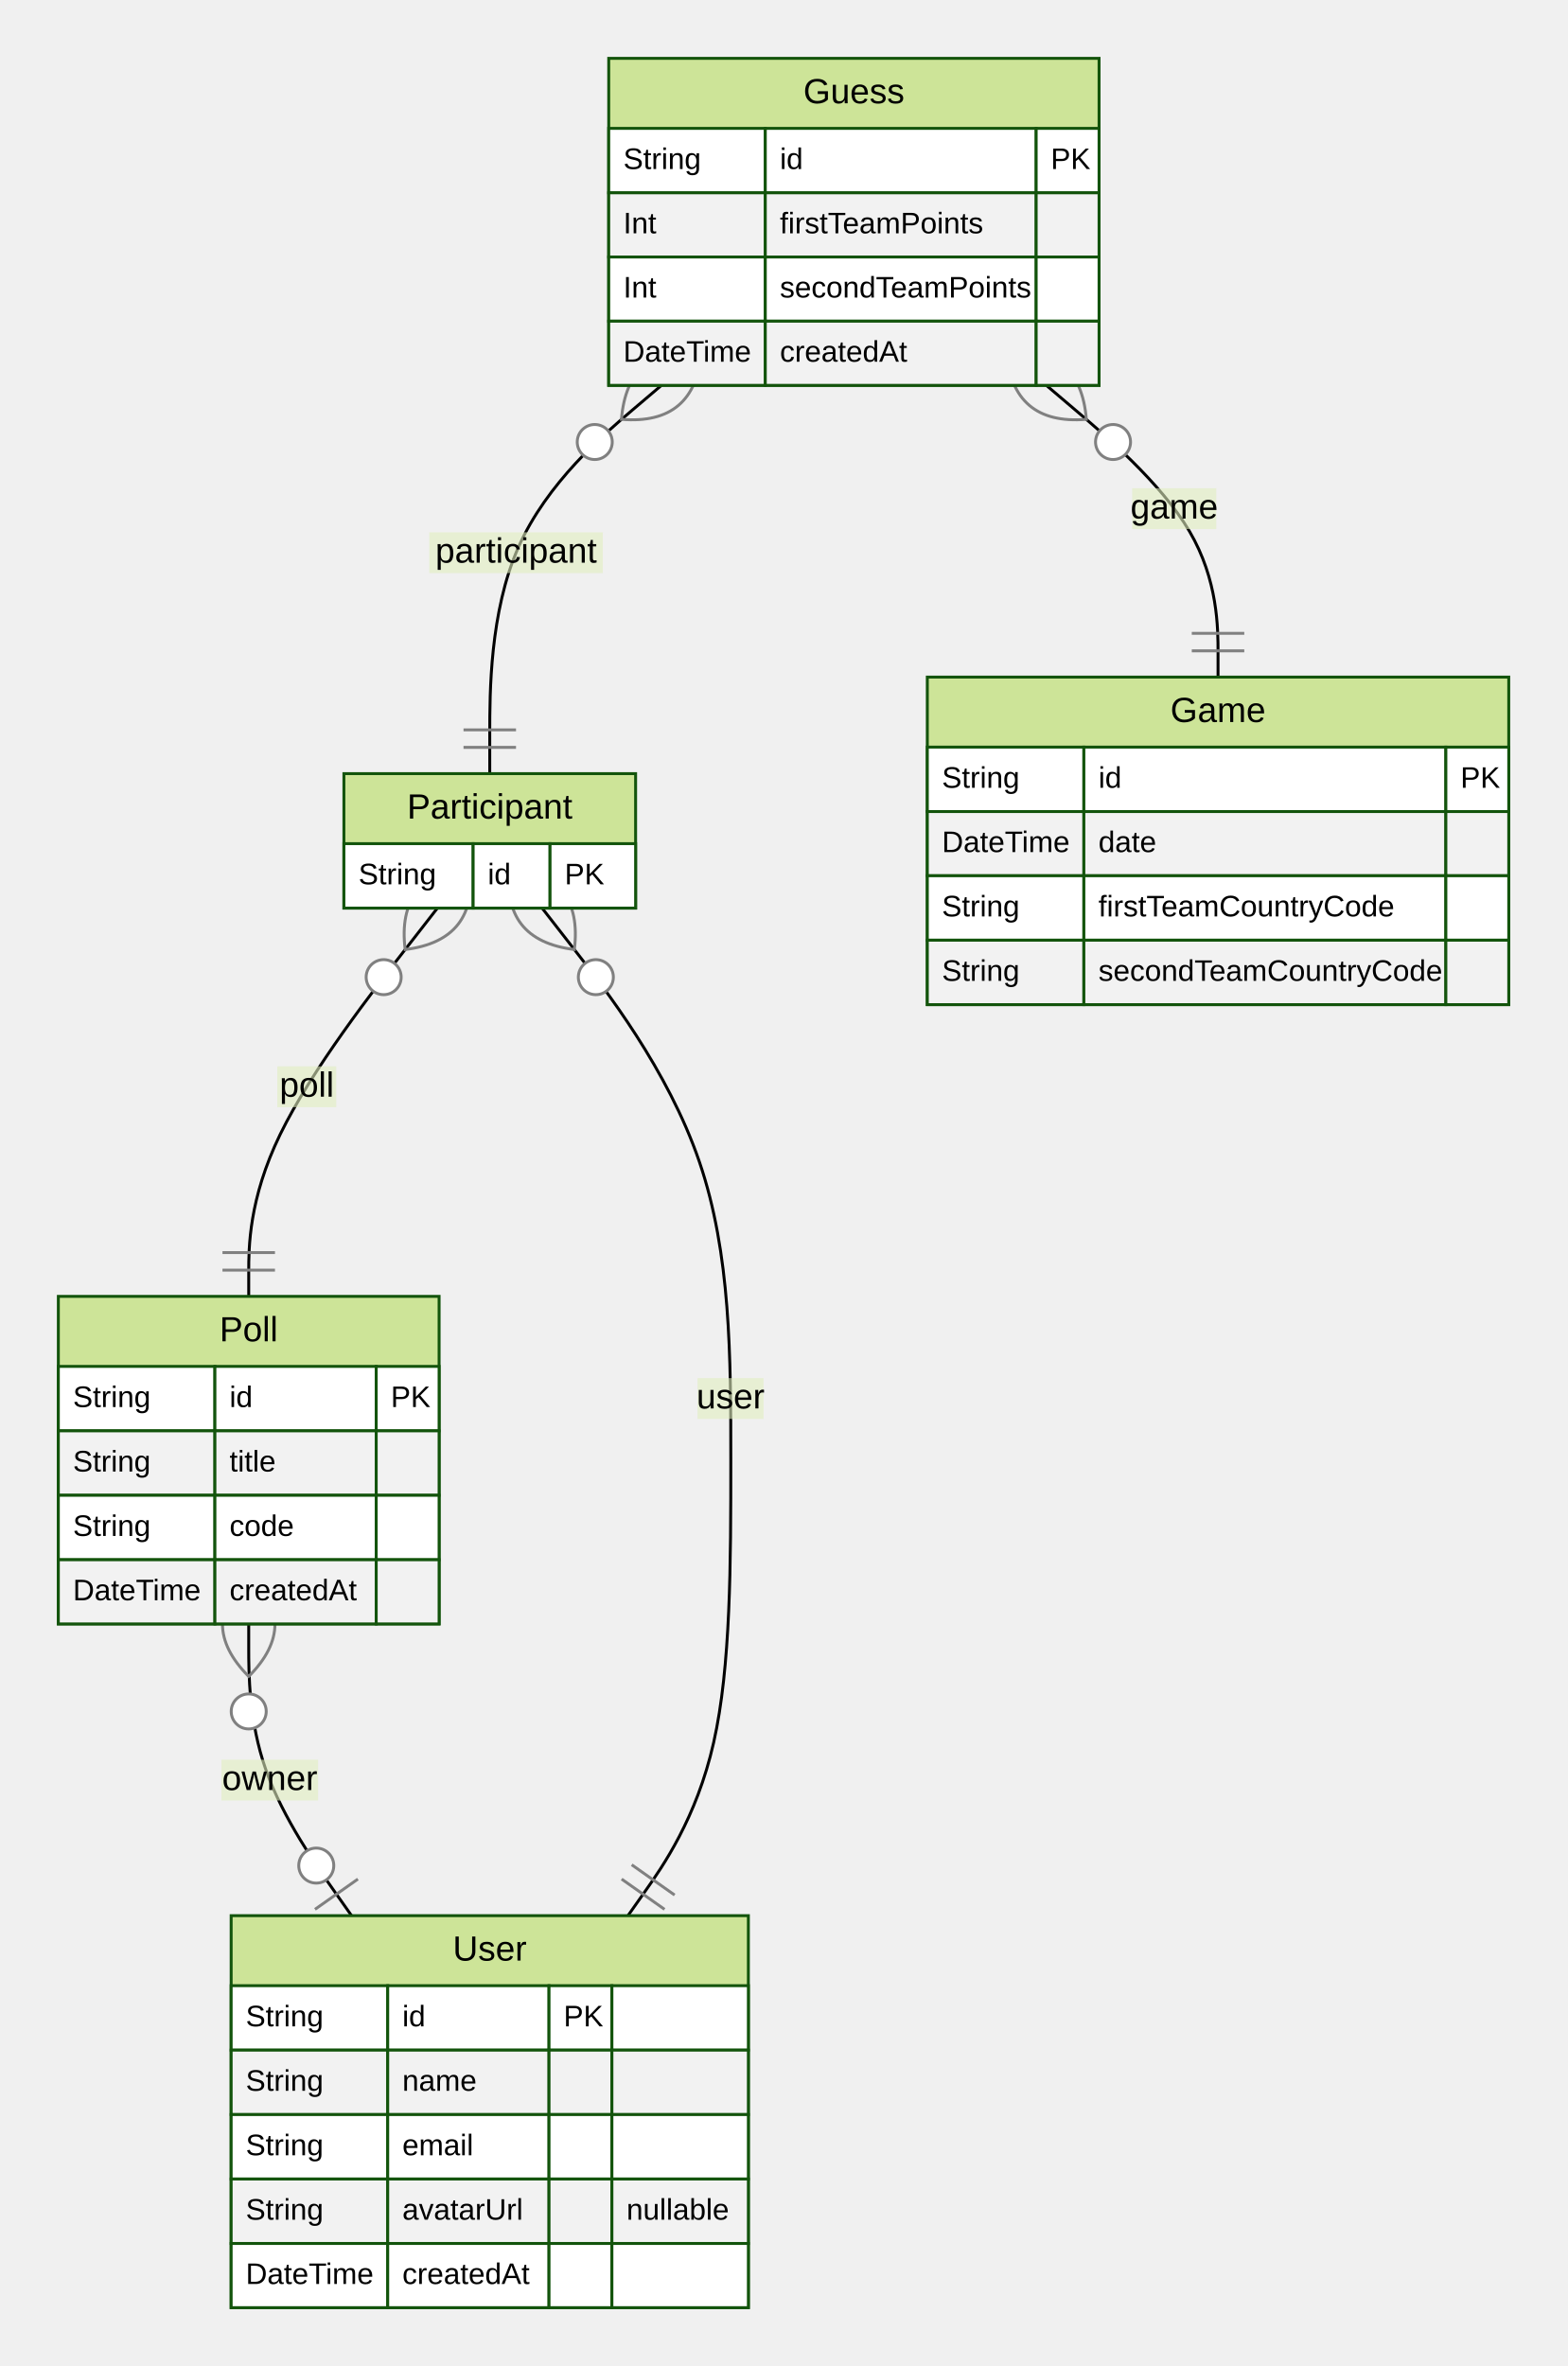
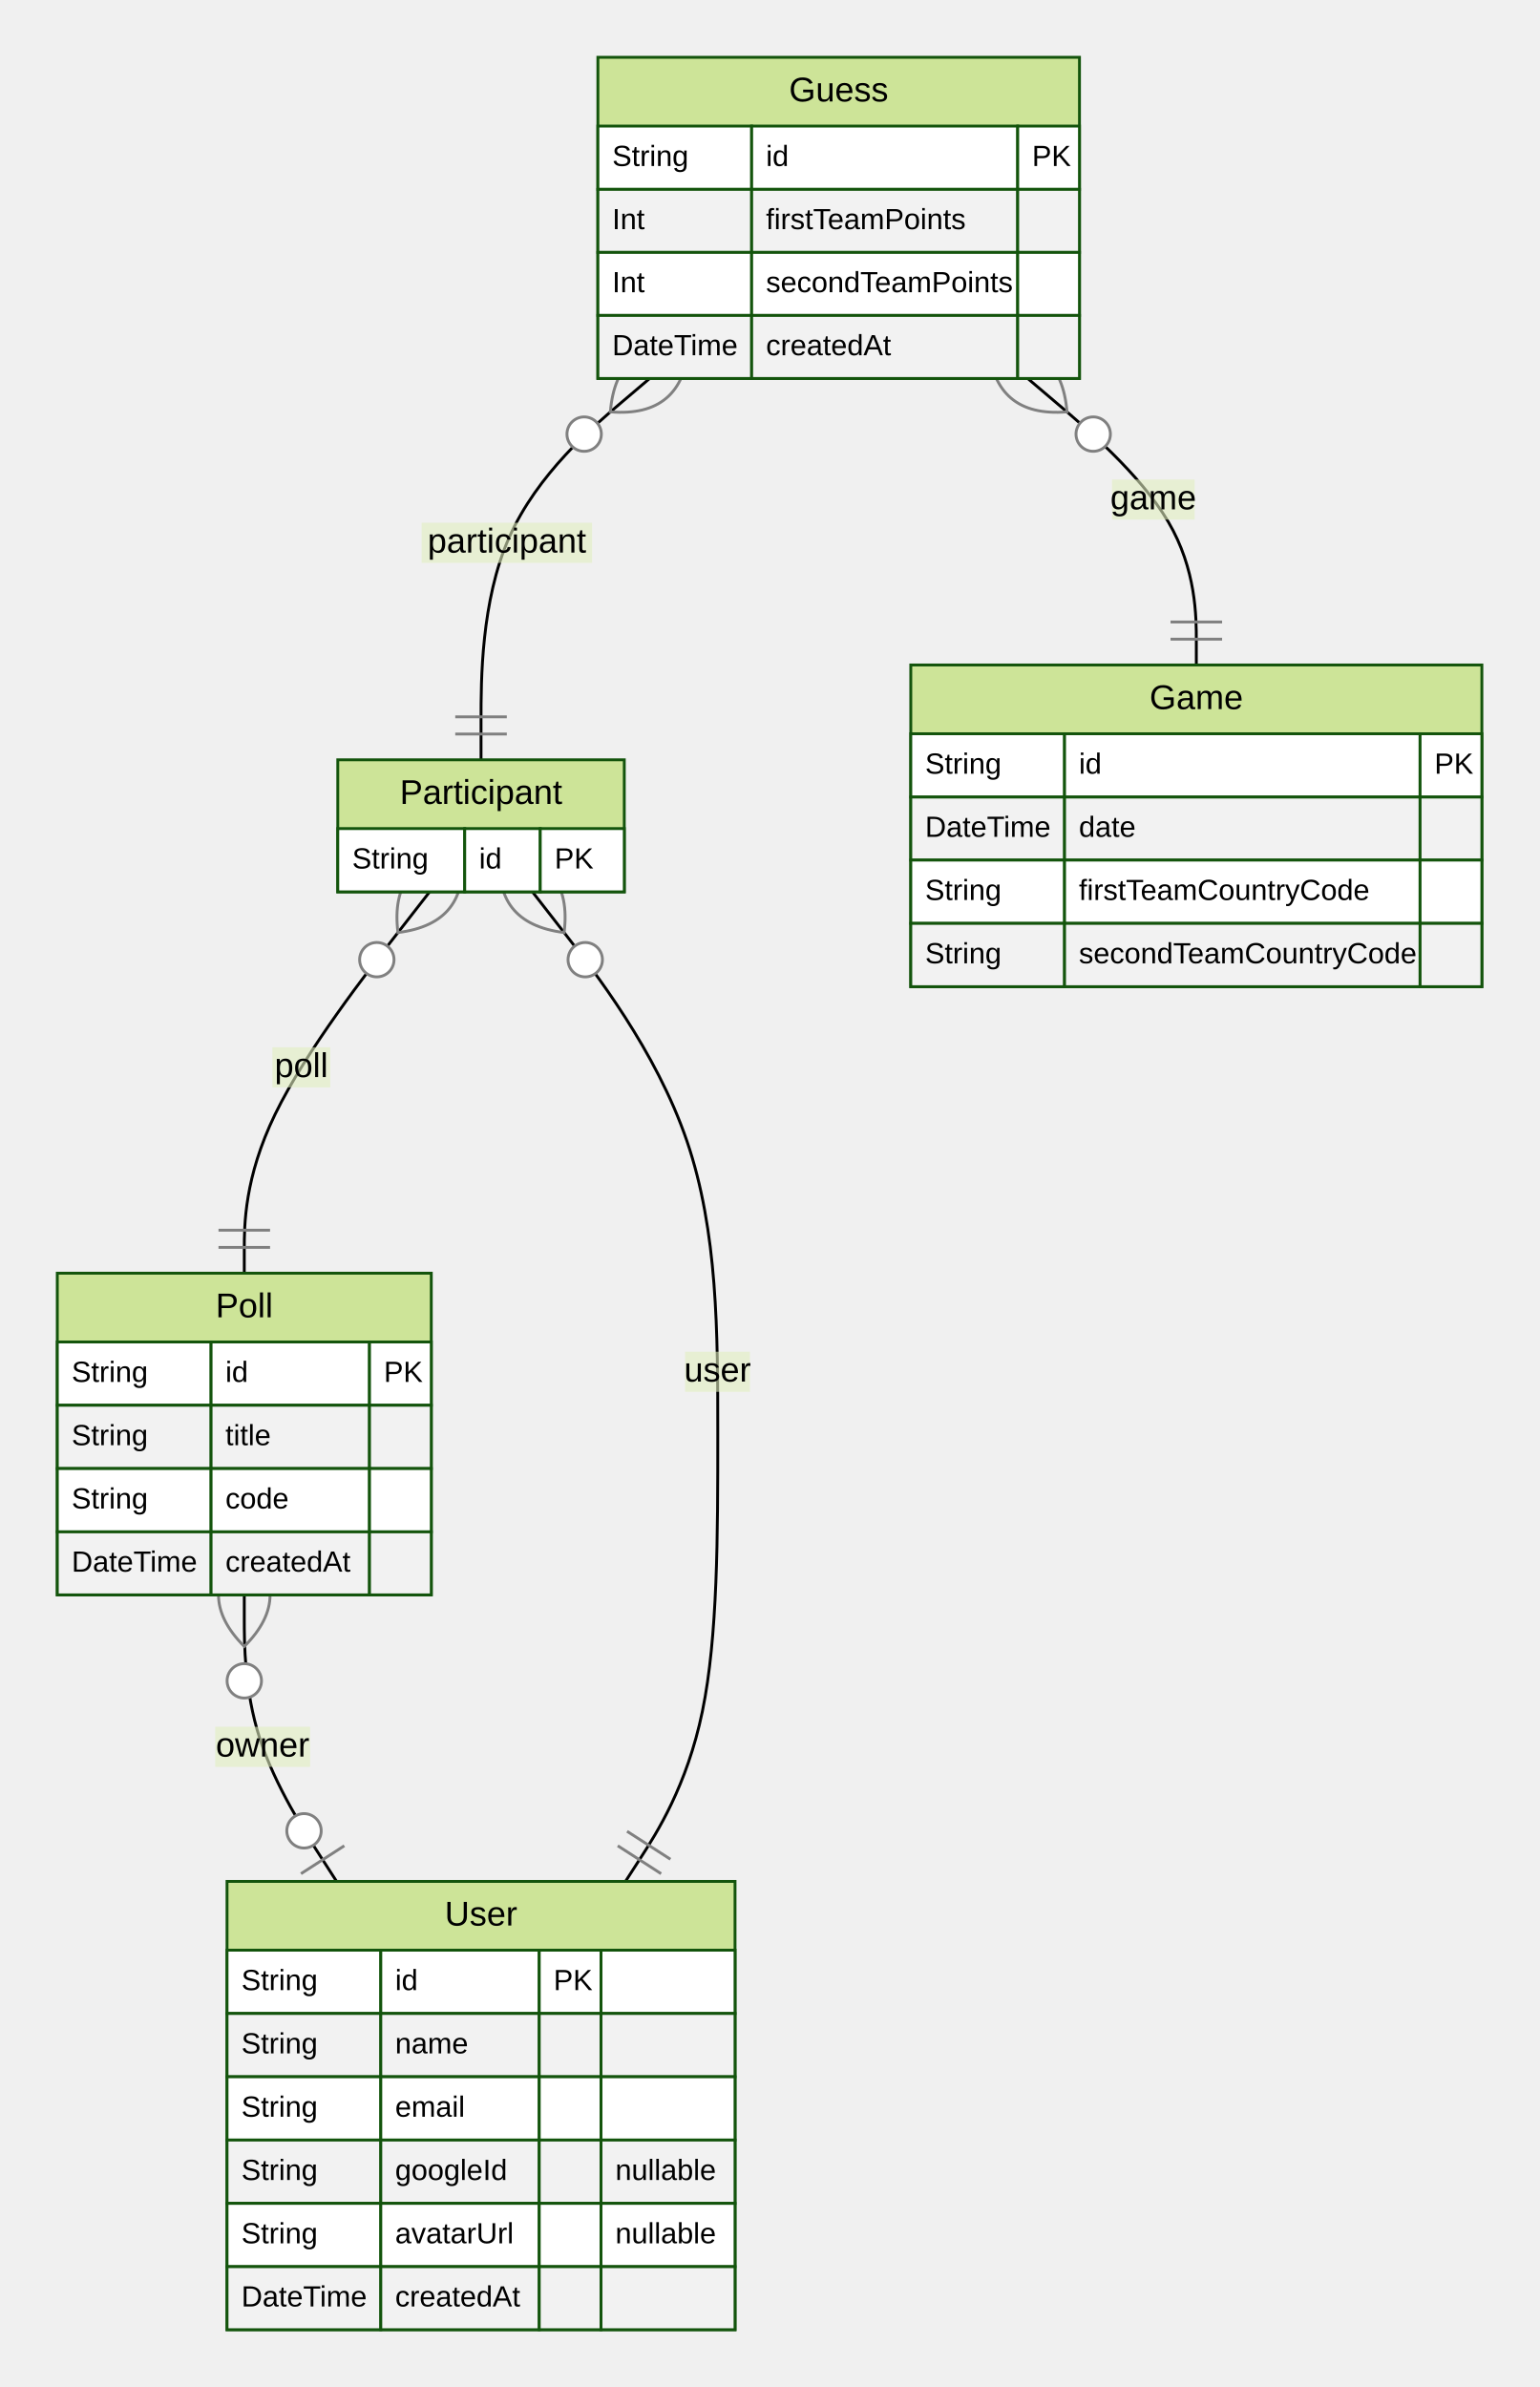
- <svg xmlns="http://www.w3.org/2000/svg" aria-labelledby="chart-title-mermaid-0 chart-desc-mermaid-0" role="img" viewBox="0 0 537.227 811.01" style="max-width: 537.227px; background-color: white;" width="100%" id="mermaid-0">
+ <svg xmlns="http://www.w3.org/2000/svg" aria-labelledby="chart-title-mermaid-0 chart-desc-mermaid-0" role="img" viewBox="0 0 537.227 833.102" style="max-width: 537.227px; background-color: white;" width="100%" id="mermaid-0">
  <style>#mermaid-0 {font-family:"trebuchet ms",verdana,arial,sans-serif;font-size:16px;fill:#000000;}#mermaid-0 .error-icon{fill:#552222;}#mermaid-0 .error-text{fill:#552222;stroke:#552222;}#mermaid-0 .edge-thickness-normal{stroke-width:2px;}#mermaid-0 .edge-thickness-thick{stroke-width:3.5px;}#mermaid-0 .edge-pattern-solid{stroke-dasharray:0;}#mermaid-0 .edge-pattern-dashed{stroke-dasharray:3;}#mermaid-0 .edge-pattern-dotted{stroke-dasharray:2;}#mermaid-0 .marker{fill:#000000;stroke:#000000;}#mermaid-0 .marker.cross{stroke:#000000;}#mermaid-0 svg{font-family:"trebuchet ms",verdana,arial,sans-serif;font-size:16px;}#mermaid-0 .entityBox{fill:#cde498;stroke:#13540c;}#mermaid-0 .attributeBoxOdd{fill:#ffffff;stroke:#13540c;}#mermaid-0 .attributeBoxEven{fill:#f2f2f2;stroke:#13540c;}#mermaid-0 .relationshipLabelBox{fill:hsl(78.158, 58.462%, 84.51%);opacity:0.7;background-color:hsl(78.158, 58.462%, 84.51%);}#mermaid-0 .relationshipLabelBox rect{opacity:0.5;}#mermaid-0 .relationshipLine{stroke:#000000;}#mermaid-0 :root{--mermaid-font-family:"trebuchet ms",verdana,arial,sans-serif;}</style>
  <g />
  <defs>
    <marker orient="auto" markerHeight="18" markerWidth="18" refY="9" refX="0" id="ONLY_ONE_START">
      <path d="M9,0 L9,18 M15,0 L15,18" fill="none" stroke="gray" />
    </marker>
  </defs>
  <defs>
    <marker orient="auto" markerHeight="18" markerWidth="18" refY="9" refX="18" id="ONLY_ONE_END">
      <path d="M3,0 L3,18 M9,0 L9,18" fill="none" stroke="gray" />
    </marker>
  </defs>
  <defs>
    <marker orient="auto" markerHeight="18" markerWidth="30" refY="9" refX="0" id="ZERO_OR_ONE_START">
      <circle r="6" cy="9" cx="21" fill="white" stroke="gray" />
      <path d="M9,0 L9,18" fill="none" stroke="gray" />
    </marker>
  </defs>
  <defs>
    <marker orient="auto" markerHeight="18" markerWidth="30" refY="9" refX="30" id="ZERO_OR_ONE_END">
      <circle r="6" cy="9" cx="9" fill="white" stroke="gray" />
      <path d="M21,0 L21,18" fill="none" stroke="gray" />
    </marker>
  </defs>
  <defs>
    <marker orient="auto" markerHeight="36" markerWidth="45" refY="18" refX="18" id="ONE_OR_MORE_START">
      <path d="M0,18 Q 18,0 36,18 Q 18,36 0,18 M42,9 L42,27" fill="none" stroke="gray" />
    </marker>
  </defs>
  <defs>
    <marker orient="auto" markerHeight="36" markerWidth="45" refY="18" refX="27" id="ONE_OR_MORE_END">
      <path d="M3,9 L3,27 M9,18 Q27,0 45,18 Q27,36 9,18" fill="none" stroke="gray" />
    </marker>
  </defs>
  <defs>
    <marker orient="auto" markerHeight="36" markerWidth="57" refY="18" refX="18" id="ZERO_OR_MORE_START">
      <circle r="6" cy="18" cx="48" fill="white" stroke="gray" />
      <path d="M0,18 Q18,0 36,18 Q18,36 0,18" fill="none" stroke="gray" />
    </marker>
  </defs>
  <defs>
    <marker orient="auto" markerHeight="36" markerWidth="57" refY="18" refX="39" id="ZERO_OR_MORE_END">
      <circle r="6" cy="18" cx="9" fill="white" stroke="gray" />
      <path d="M21,18 Q39,0 57,18 Q39,36 21,18" fill="none" stroke="gray" />
    </marker>
  </defs>
-   <path marker-start="url(#ZERO_OR_MORE_START)" marker-end="url(#ZERO_OR_ONE_END)" fill="none" stroke="gray" d="M85.266,556.643L85.266,564.976C85.266,573.309,85.266,589.976,91.142,606.643C97.018,623.309,108.771,639.976,114.647,648.309L120.523,656.643" class="er relationshipLine" />
-   <path marker-start="url(#ZERO_OR_MORE_START)" marker-end="url(#ONLY_ONE_END)" fill="none" stroke="gray" d="M185.841,311.275L196.622,325.124C207.404,338.973,228.968,366.67,239.749,398.208C250.531,429.746,250.531,465.126,250.531,500.505C250.531,535.884,250.531,571.263,244.655,597.286C238.779,623.309,227.026,639.976,221.15,648.309L215.273,656.643" class="er relationshipLine" />
+   <path marker-start="url(#ZERO_OR_MORE_START)" marker-end="url(#ZERO_OR_ONE_END)" fill="none" stroke="gray" d="M85.266,556.643L85.266,564.976C85.266,573.309,85.266,589.976,90.636,606.643C96.006,623.309,106.746,639.976,112.116,648.309L117.486,656.643" class="er relationshipLine" />
+   <path marker-start="url(#ZERO_OR_MORE_START)" marker-end="url(#ONLY_ONE_END)" fill="none" stroke="gray" d="M185.841,311.275L196.622,325.124C207.404,338.973,228.968,366.67,239.749,398.208C250.531,429.746,250.531,465.126,250.531,500.505C250.531,535.884,250.531,571.263,245.161,597.286C239.791,623.309,229.051,639.976,223.681,648.309L218.311,656.643" class="er relationshipLine" />
  <path marker-start="url(#ZERO_OR_MORE_START)" marker-end="url(#ONLY_ONE_END)" fill="none" stroke="gray" d="M149.956,311.275L139.174,325.124C128.393,338.973,106.829,366.67,96.047,388.852C85.266,411.034,85.266,427.701,85.266,436.034L85.266,444.367" class="er relationshipLine" />
  <path marker-start="url(#ZERO_OR_MORE_START)" marker-end="url(#ONLY_ONE_END)" fill="none" stroke="gray" d="M358.705,132.092L368.515,140.425C378.324,148.758,397.943,165.425,407.753,182.092C417.562,198.758,417.562,215.425,417.562,223.758L417.562,232.092" class="er relationshipLine" />
  <path marker-start="url(#ZERO_OR_MORE_START)" marker-end="url(#ONLY_ONE_END)" fill="none" stroke="gray" d="M226.756,132.092L216.946,140.425C207.137,148.758,187.518,165.425,177.708,187.607C167.898,209.789,167.898,237.486,167.898,251.335L167.898,265.184" class="er relationshipLine" />
  <g transform="translate(20,444.3672 )" id="Poll">
    <rect height="112.275" width="130.531" y="0" x="0" stroke="gray" fill-opacity="100%" fill="honeydew" class="er entityBox" />
    <text transform="translate(65.26562,12)" style="font-family: &quot;trebuchet ms&quot;, verdana, arial, sans-serif;; font-size: 12px" text-anchor="middle" dominant-baseline="middle" y="0" x="0" id="entity-Poll" class="er entityLabel">Poll</text>
    <rect height="22.092" width="53.672" y="24" x="0" stroke="gray" fill-opacity="100%" fill="honeydew" class="er attributeBoxOdd" />
    <text transform="translate(5,35.0459)" style="font-family: &quot;trebuchet ms&quot;, verdana, arial, sans-serif;; font-size: 10.2px" text-anchor="left" dominant-baseline="middle" y="0" x="0" id="entity-Poll-attr-1-type" class="er entityLabel">String</text>
    <rect height="22.092" width="55.297" y="24" x="53.672" stroke="gray" fill-opacity="100%" fill="honeydew" class="er attributeBoxOdd" />
    <text transform="translate(58.67188,35.0459)" style="font-family: &quot;trebuchet ms&quot;, verdana, arial, sans-serif;; font-size: 10.2px" text-anchor="left" dominant-baseline="middle" y="0" x="0" id="entity-Poll-attr-1-name" class="er entityLabel">id</text>
    <rect height="22.092" width="21.562" y="24" x="108.969" stroke="gray" fill-opacity="100%" fill="honeydew" class="er attributeBoxOdd" />
    <text transform="translate(113.9688,35.0459)" style="font-family: &quot;trebuchet ms&quot;, verdana, arial, sans-serif;; font-size: 10.2px" text-anchor="left" dominant-baseline="middle" y="0" x="0" id="entity-Poll-attr-1-key" class="er entityLabel">PK</text>
    <rect height="22.092" width="53.672" y="46.092" x="0" stroke="gray" fill-opacity="100%" fill="honeydew" class="er attributeBoxEven" />
    <text transform="translate(5,57.1377)" style="font-family: &quot;trebuchet ms&quot;, verdana, arial, sans-serif;; font-size: 10.2px" text-anchor="left" dominant-baseline="middle" y="0" x="0" id="entity-Poll-attr-2-type" class="er entityLabel">String</text>
    <rect height="22.092" width="55.297" y="46.092" x="53.672" stroke="gray" fill-opacity="100%" fill="honeydew" class="er attributeBoxEven" />
    <text transform="translate(58.67188,57.1377)" style="font-family: &quot;trebuchet ms&quot;, verdana, arial, sans-serif;; font-size: 10.2px" text-anchor="left" dominant-baseline="middle" y="0" x="0" id="entity-Poll-attr-2-name" class="er entityLabel">title</text>
    <rect height="22.092" width="21.562" y="46.092" x="108.969" stroke="gray" fill-opacity="100%" fill="honeydew" class="er attributeBoxEven" />
    <text transform="translate(113.9688,57.1377)" style="font-family: &quot;trebuchet ms&quot;, verdana, arial, sans-serif;; font-size: 10.2px" text-anchor="left" dominant-baseline="middle" y="0" x="0" id="entity-Poll-attr-2-key" class="er entityLabel" />
    <rect height="22.092" width="53.672" y="68.184" x="0" stroke="gray" fill-opacity="100%" fill="honeydew" class="er attributeBoxOdd" />
    <text transform="translate(5,79.22949)" style="font-family: &quot;trebuchet ms&quot;, verdana, arial, sans-serif;; font-size: 10.2px" text-anchor="left" dominant-baseline="middle" y="0" x="0" id="entity-Poll-attr-3-type" class="er entityLabel">String</text>
    <rect height="22.092" width="55.297" y="68.184" x="53.672" stroke="gray" fill-opacity="100%" fill="honeydew" class="er attributeBoxOdd" />
    <text transform="translate(58.67188,79.22949)" style="font-family: &quot;trebuchet ms&quot;, verdana, arial, sans-serif;; font-size: 10.2px" text-anchor="left" dominant-baseline="middle" y="0" x="0" id="entity-Poll-attr-3-name" class="er entityLabel">code</text>
    <rect height="22.092" width="21.562" y="68.184" x="108.969" stroke="gray" fill-opacity="100%" fill="honeydew" class="er attributeBoxOdd" />
    <text transform="translate(113.9688,79.22949)" style="font-family: &quot;trebuchet ms&quot;, verdana, arial, sans-serif;; font-size: 10.2px" text-anchor="left" dominant-baseline="middle" y="0" x="0" id="entity-Poll-attr-3-key" class="er entityLabel" />
    <rect height="22" width="53.672" y="90.275" x="0" stroke="gray" fill-opacity="100%" fill="honeydew" class="er attributeBoxEven" />
    <text transform="translate(5,101.2754)" style="font-family: &quot;trebuchet ms&quot;, verdana, arial, sans-serif;; font-size: 10.2px" text-anchor="left" dominant-baseline="middle" y="0" x="0" id="entity-Poll-attr-4-type" class="er entityLabel">DateTime</text>
    <rect height="22" width="55.297" y="90.275" x="53.672" stroke="gray" fill-opacity="100%" fill="honeydew" class="er attributeBoxEven" />
    <text transform="translate(58.67188,101.2754)" style="font-family: &quot;trebuchet ms&quot;, verdana, arial, sans-serif;; font-size: 10.2px" text-anchor="left" dominant-baseline="middle" y="0" x="0" id="entity-Poll-attr-4-name" class="er entityLabel">createdAt</text>
    <rect height="22" width="21.562" y="90.275" x="108.969" stroke="gray" fill-opacity="100%" fill="honeydew" class="er attributeBoxEven" />
    <text transform="translate(113.9688,101.2754)" style="font-family: &quot;trebuchet ms&quot;, verdana, arial, sans-serif;; font-size: 10.2px" text-anchor="left" dominant-baseline="middle" y="0" x="0" id="entity-Poll-attr-4-key" class="er entityLabel" />
  </g>
  <g transform="translate(117.8984,265.1836 )" id="Participant">
    <rect height="46.092" width="100" y="0" x="0" stroke="gray" fill-opacity="100%" fill="honeydew" class="er entityBox" />
    <text transform="translate(50,12)" style="font-family: &quot;trebuchet ms&quot;, verdana, arial, sans-serif;; font-size: 12px" text-anchor="middle" dominant-baseline="middle" y="0" x="0" id="entity-Participant" class="er entityLabel">Participant</text>
    <rect height="22.092" width="44.302" y="24" x="0" stroke="gray" fill-opacity="100%" fill="honeydew" class="er attributeBoxOdd" />
    <text transform="translate(5,35.0459)" style="font-family: &quot;trebuchet ms&quot;, verdana, arial, sans-serif;; font-size: 10.2px" text-anchor="left" dominant-baseline="middle" y="0" x="0" id="entity-Participant-attr-1-type" class="er entityLabel">String</text>
    <rect height="22.092" width="26.365" y="24" x="44.302" stroke="gray" fill-opacity="100%" fill="honeydew" class="er attributeBoxOdd" />
    <text transform="translate(49.30208,35.0459)" style="font-family: &quot;trebuchet ms&quot;, verdana, arial, sans-serif;; font-size: 10.2px" text-anchor="left" dominant-baseline="middle" y="0" x="0" id="entity-Participant-attr-1-name" class="er entityLabel">id</text>
    <rect height="22.092" width="29.333" y="24" x="70.667" stroke="gray" fill-opacity="100%" fill="honeydew" class="er attributeBoxOdd" />
    <text transform="translate(75.66667,35.0459)" style="font-family: &quot;trebuchet ms&quot;, verdana, arial, sans-serif;; font-size: 10.2px" text-anchor="left" dominant-baseline="middle" y="0" x="0" id="entity-Participant-attr-1-key" class="er entityLabel">PK</text>
  </g>
  <g transform="translate(79.24219,656.6426 )" id="User">
-     <rect height="134.367" width="177.312" y="0" x="0" stroke="gray" fill-opacity="100%" fill="honeydew" class="er entityBox" />
+     <rect height="156.459" width="177.312" y="0" x="0" stroke="gray" fill-opacity="100%" fill="honeydew" class="er entityBox" />
    <text transform="translate(88.65625,12)" style="font-family: &quot;trebuchet ms&quot;, verdana, arial, sans-serif;; font-size: 12px" text-anchor="middle" dominant-baseline="middle" y="0" x="0" id="entity-User" class="er entityLabel">User</text>
    <rect height="22.092" width="53.672" y="24" x="0" stroke="gray" fill-opacity="100%" fill="honeydew" class="er attributeBoxOdd" />
    <text transform="translate(5,35.0459)" style="font-family: &quot;trebuchet ms&quot;, verdana, arial, sans-serif;; font-size: 10.2px" text-anchor="left" dominant-baseline="middle" y="0" x="0" id="entity-User-attr-1-type" class="er entityLabel">String</text>
    <rect height="22.092" width="55.297" y="24" x="53.672" stroke="gray" fill-opacity="100%" fill="honeydew" class="er attributeBoxOdd" />
    <text transform="translate(58.67188,35.0459)" style="font-family: &quot;trebuchet ms&quot;, verdana, arial, sans-serif;; font-size: 10.2px" text-anchor="left" dominant-baseline="middle" y="0" x="0" id="entity-User-attr-1-name" class="er entityLabel">id</text>
    <rect height="22.092" width="21.562" y="24" x="108.969" stroke="gray" fill-opacity="100%" fill="honeydew" class="er attributeBoxOdd" />
    <text transform="translate(113.9688,35.0459)" style="font-family: &quot;trebuchet ms&quot;, verdana, arial, sans-serif;; font-size: 10.2px" text-anchor="left" dominant-baseline="middle" y="0" x="0" id="entity-User-attr-1-key" class="er entityLabel">PK</text>
    <rect height="22.092" width="46.781" y="24" x="130.531" stroke="gray" fill-opacity="100%" fill="honeydew" class="er attributeBoxOdd" />
    <text transform="translate(135.5312,35.0459)" style="font-family: &quot;trebuchet ms&quot;, verdana, arial, sans-serif;; font-size: 10.2px" text-anchor="left" dominant-baseline="middle" y="0" x="0" id="entity-User-attr-1-comment" class="er entityLabel" />
    <rect height="22.092" width="53.672" y="46.092" x="0" stroke="gray" fill-opacity="100%" fill="honeydew" class="er attributeBoxEven" />
    <text transform="translate(5,57.1377)" style="font-family: &quot;trebuchet ms&quot;, verdana, arial, sans-serif;; font-size: 10.2px" text-anchor="left" dominant-baseline="middle" y="0" x="0" id="entity-User-attr-2-type" class="er entityLabel">String</text>
    <rect height="22.092" width="55.297" y="46.092" x="53.672" stroke="gray" fill-opacity="100%" fill="honeydew" class="er attributeBoxEven" />
    <text transform="translate(58.67188,57.1377)" style="font-family: &quot;trebuchet ms&quot;, verdana, arial, sans-serif;; font-size: 10.2px" text-anchor="left" dominant-baseline="middle" y="0" x="0" id="entity-User-attr-2-name" class="er entityLabel">name</text>
    <rect height="22.092" width="21.562" y="46.092" x="108.969" stroke="gray" fill-opacity="100%" fill="honeydew" class="er attributeBoxEven" />
    <text transform="translate(113.9688,57.1377)" style="font-family: &quot;trebuchet ms&quot;, verdana, arial, sans-serif;; font-size: 10.2px" text-anchor="left" dominant-baseline="middle" y="0" x="0" id="entity-User-attr-2-key" class="er entityLabel" />
    <rect height="22.092" width="46.781" y="46.092" x="130.531" stroke="gray" fill-opacity="100%" fill="honeydew" class="er attributeBoxEven" />
    <text transform="translate(135.5312,57.1377)" style="font-family: &quot;trebuchet ms&quot;, verdana, arial, sans-serif;; font-size: 10.2px" text-anchor="left" dominant-baseline="middle" y="0" x="0" id="entity-User-attr-2-comment" class="er entityLabel" />
    <rect height="22.092" width="53.672" y="68.184" x="0" stroke="gray" fill-opacity="100%" fill="honeydew" class="er attributeBoxOdd" />
    <text transform="translate(5,79.22949)" style="font-family: &quot;trebuchet ms&quot;, verdana, arial, sans-serif;; font-size: 10.2px" text-anchor="left" dominant-baseline="middle" y="0" x="0" id="entity-User-attr-3-type" class="er entityLabel">String</text>
    <rect height="22.092" width="55.297" y="68.184" x="53.672" stroke="gray" fill-opacity="100%" fill="honeydew" class="er attributeBoxOdd" />
    <text transform="translate(58.67188,79.22949)" style="font-family: &quot;trebuchet ms&quot;, verdana, arial, sans-serif;; font-size: 10.2px" text-anchor="left" dominant-baseline="middle" y="0" x="0" id="entity-User-attr-3-name" class="er entityLabel">email</text>
    <rect height="22.092" width="21.562" y="68.184" x="108.969" stroke="gray" fill-opacity="100%" fill="honeydew" class="er attributeBoxOdd" />
    <text transform="translate(113.9688,79.22949)" style="font-family: &quot;trebuchet ms&quot;, verdana, arial, sans-serif;; font-size: 10.2px" text-anchor="left" dominant-baseline="middle" y="0" x="0" id="entity-User-attr-3-key" class="er entityLabel" />
    <rect height="22.092" width="46.781" y="68.184" x="130.531" stroke="gray" fill-opacity="100%" fill="honeydew" class="er attributeBoxOdd" />
    <text transform="translate(135.5312,79.22949)" style="font-family: &quot;trebuchet ms&quot;, verdana, arial, sans-serif;; font-size: 10.2px" text-anchor="left" dominant-baseline="middle" y="0" x="0" id="entity-User-attr-3-comment" class="er entityLabel" />
    <rect height="22.092" width="53.672" y="90.275" x="0" stroke="gray" fill-opacity="100%" fill="honeydew" class="er attributeBoxEven" />
    <text transform="translate(5,101.3213)" style="font-family: &quot;trebuchet ms&quot;, verdana, arial, sans-serif;; font-size: 10.2px" text-anchor="left" dominant-baseline="middle" y="0" x="0" id="entity-User-attr-4-type" class="er entityLabel">String</text>
    <rect height="22.092" width="55.297" y="90.275" x="53.672" stroke="gray" fill-opacity="100%" fill="honeydew" class="er attributeBoxEven" />
-     <text transform="translate(58.67188,101.3213)" style="font-family: &quot;trebuchet ms&quot;, verdana, arial, sans-serif;; font-size: 10.2px" text-anchor="left" dominant-baseline="middle" y="0" x="0" id="entity-User-attr-4-name" class="er entityLabel">avatarUrl</text>
+     <text transform="translate(58.67188,101.3213)" style="font-family: &quot;trebuchet ms&quot;, verdana, arial, sans-serif;; font-size: 10.2px" text-anchor="left" dominant-baseline="middle" y="0" x="0" id="entity-User-attr-4-name" class="er entityLabel">googleId</text>
    <rect height="22.092" width="21.562" y="90.275" x="108.969" stroke="gray" fill-opacity="100%" fill="honeydew" class="er attributeBoxEven" />
    <text transform="translate(113.9688,101.3213)" style="font-family: &quot;trebuchet ms&quot;, verdana, arial, sans-serif;; font-size: 10.2px" text-anchor="left" dominant-baseline="middle" y="0" x="0" id="entity-User-attr-4-key" class="er entityLabel" />
    <rect height="22.092" width="46.781" y="90.275" x="130.531" stroke="gray" fill-opacity="100%" fill="honeydew" class="er attributeBoxEven" />
    <text transform="translate(135.5312,101.3213)" style="font-family: &quot;trebuchet ms&quot;, verdana, arial, sans-serif;; font-size: 10.2px" text-anchor="left" dominant-baseline="middle" y="0" x="0" id="entity-User-attr-4-comment" class="er entityLabel">nullable</text>
-     <rect height="22" width="53.672" y="112.367" x="0" stroke="gray" fill-opacity="100%" fill="honeydew" class="er attributeBoxOdd" />
-     <text transform="translate(5,123.3672)" style="font-family: &quot;trebuchet ms&quot;, verdana, arial, sans-serif;; font-size: 10.2px" text-anchor="left" dominant-baseline="middle" y="0" x="0" id="entity-User-attr-5-type" class="er entityLabel">DateTime</text>
-     <rect height="22" width="55.297" y="112.367" x="53.672" stroke="gray" fill-opacity="100%" fill="honeydew" class="er attributeBoxOdd" />
-     <text transform="translate(58.67188,123.3672)" style="font-family: &quot;trebuchet ms&quot;, verdana, arial, sans-serif;; font-size: 10.2px" text-anchor="left" dominant-baseline="middle" y="0" x="0" id="entity-User-attr-5-name" class="er entityLabel">createdAt</text>
-     <rect height="22" width="21.562" y="112.367" x="108.969" stroke="gray" fill-opacity="100%" fill="honeydew" class="er attributeBoxOdd" />
-     <text transform="translate(113.9688,123.3672)" style="font-family: &quot;trebuchet ms&quot;, verdana, arial, sans-serif;; font-size: 10.2px" text-anchor="left" dominant-baseline="middle" y="0" x="0" id="entity-User-attr-5-key" class="er entityLabel" />
-     <rect height="22" width="46.781" y="112.367" x="130.531" stroke="gray" fill-opacity="100%" fill="honeydew" class="er attributeBoxOdd" />
-     <text transform="translate(135.5312,123.3672)" style="font-family: &quot;trebuchet ms&quot;, verdana, arial, sans-serif;; font-size: 10.2px" text-anchor="left" dominant-baseline="middle" y="0" x="0" id="entity-User-attr-5-comment" class="er entityLabel" />
+     <rect height="22.092" width="53.672" y="112.367" x="0" stroke="gray" fill-opacity="100%" fill="honeydew" class="er attributeBoxOdd" />
+     <text transform="translate(5,123.4131)" style="font-family: &quot;trebuchet ms&quot;, verdana, arial, sans-serif;; font-size: 10.2px" text-anchor="left" dominant-baseline="middle" y="0" x="0" id="entity-User-attr-5-type" class="er entityLabel">String</text>
+     <rect height="22.092" width="55.297" y="112.367" x="53.672" stroke="gray" fill-opacity="100%" fill="honeydew" class="er attributeBoxOdd" />
+     <text transform="translate(58.67188,123.4131)" style="font-family: &quot;trebuchet ms&quot;, verdana, arial, sans-serif;; font-size: 10.2px" text-anchor="left" dominant-baseline="middle" y="0" x="0" id="entity-User-attr-5-name" class="er entityLabel">avatarUrl</text>
+     <rect height="22.092" width="21.562" y="112.367" x="108.969" stroke="gray" fill-opacity="100%" fill="honeydew" class="er attributeBoxOdd" />
+     <text transform="translate(113.9688,123.4131)" style="font-family: &quot;trebuchet ms&quot;, verdana, arial, sans-serif;; font-size: 10.2px" text-anchor="left" dominant-baseline="middle" y="0" x="0" id="entity-User-attr-5-key" class="er entityLabel" />
+     <rect height="22.092" width="46.781" y="112.367" x="130.531" stroke="gray" fill-opacity="100%" fill="honeydew" class="er attributeBoxOdd" />
+     <text transform="translate(135.5312,123.4131)" style="font-family: &quot;trebuchet ms&quot;, verdana, arial, sans-serif;; font-size: 10.2px" text-anchor="left" dominant-baseline="middle" y="0" x="0" id="entity-User-attr-5-comment" class="er entityLabel">nullable</text>
+     <rect height="22" width="53.672" y="134.459" x="0" stroke="gray" fill-opacity="100%" fill="honeydew" class="er attributeBoxEven" />
+     <text transform="translate(5,145.459)" style="font-family: &quot;trebuchet ms&quot;, verdana, arial, sans-serif;; font-size: 10.2px" text-anchor="left" dominant-baseline="middle" y="0" x="0" id="entity-User-attr-6-type" class="er entityLabel">DateTime</text>
+     <rect height="22" width="55.297" y="134.459" x="53.672" stroke="gray" fill-opacity="100%" fill="honeydew" class="er attributeBoxEven" />
+     <text transform="translate(58.67188,145.459)" style="font-family: &quot;trebuchet ms&quot;, verdana, arial, sans-serif;; font-size: 10.2px" text-anchor="left" dominant-baseline="middle" y="0" x="0" id="entity-User-attr-6-name" class="er entityLabel">createdAt</text>
+     <rect height="22" width="21.562" y="134.459" x="108.969" stroke="gray" fill-opacity="100%" fill="honeydew" class="er attributeBoxEven" />
+     <text transform="translate(113.9688,145.459)" style="font-family: &quot;trebuchet ms&quot;, verdana, arial, sans-serif;; font-size: 10.2px" text-anchor="left" dominant-baseline="middle" y="0" x="0" id="entity-User-attr-6-key" class="er entityLabel" />
+     <rect height="22" width="46.781" y="134.459" x="130.531" stroke="gray" fill-opacity="100%" fill="honeydew" class="er attributeBoxEven" />
+     <text transform="translate(135.5312,145.459)" style="font-family: &quot;trebuchet ms&quot;, verdana, arial, sans-serif;; font-size: 10.2px" text-anchor="left" dominant-baseline="middle" y="0" x="0" id="entity-User-attr-6-comment" class="er entityLabel" />
  </g>
  <g transform="translate(317.8984,232.0918 )" id="Game">
    <rect height="112.275" width="199.328" y="0" x="0" stroke="gray" fill-opacity="100%" fill="honeydew" class="er entityBox" />
    <text transform="translate(99.66406,12)" style="font-family: &quot;trebuchet ms&quot;, verdana, arial, sans-serif;; font-size: 12px" text-anchor="middle" dominant-baseline="middle" y="0" x="0" id="entity-Game" class="er entityLabel">Game</text>
    <rect height="22.092" width="53.672" y="24" x="0" stroke="gray" fill-opacity="100%" fill="honeydew" class="er attributeBoxOdd" />
    <text transform="translate(5,35.0459)" style="font-family: &quot;trebuchet ms&quot;, verdana, arial, sans-serif;; font-size: 10.2px" text-anchor="left" dominant-baseline="middle" y="0" x="0" id="entity-Game-attr-1-type" class="er entityLabel">String</text>
    <rect height="22.092" width="124.094" y="24" x="53.672" stroke="gray" fill-opacity="100%" fill="honeydew" class="er attributeBoxOdd" />
    <text transform="translate(58.67188,35.0459)" style="font-family: &quot;trebuchet ms&quot;, verdana, arial, sans-serif;; font-size: 10.2px" text-anchor="left" dominant-baseline="middle" y="0" x="0" id="entity-Game-attr-1-name" class="er entityLabel">id</text>
    <rect height="22.092" width="21.562" y="24" x="177.766" stroke="gray" fill-opacity="100%" fill="honeydew" class="er attributeBoxOdd" />
    <text transform="translate(182.7656,35.0459)" style="font-family: &quot;trebuchet ms&quot;, verdana, arial, sans-serif;; font-size: 10.2px" text-anchor="left" dominant-baseline="middle" y="0" x="0" id="entity-Game-attr-1-key" class="er entityLabel">PK</text>
    <rect height="22" width="53.672" y="46.092" x="0" stroke="gray" fill-opacity="100%" fill="honeydew" class="er attributeBoxEven" />
    <text transform="translate(5,57.0918)" style="font-family: &quot;trebuchet ms&quot;, verdana, arial, sans-serif;; font-size: 10.2px" text-anchor="left" dominant-baseline="middle" y="0" x="0" id="entity-Game-attr-2-type" class="er entityLabel">DateTime</text>
    <rect height="22" width="124.094" y="46.092" x="53.672" stroke="gray" fill-opacity="100%" fill="honeydew" class="er attributeBoxEven" />
    <text transform="translate(58.67188,57.0918)" style="font-family: &quot;trebuchet ms&quot;, verdana, arial, sans-serif;; font-size: 10.2px" text-anchor="left" dominant-baseline="middle" y="0" x="0" id="entity-Game-attr-2-name" class="er entityLabel">date</text>
    <rect height="22" width="21.562" y="46.092" x="177.766" stroke="gray" fill-opacity="100%" fill="honeydew" class="er attributeBoxEven" />
    <text transform="translate(182.7656,57.0918)" style="font-family: &quot;trebuchet ms&quot;, verdana, arial, sans-serif;; font-size: 10.2px" text-anchor="left" dominant-baseline="middle" y="0" x="0" id="entity-Game-attr-2-key" class="er entityLabel" />
    <rect height="22.092" width="53.672" y="68.092" x="0" stroke="gray" fill-opacity="100%" fill="honeydew" class="er attributeBoxOdd" />
    <text transform="translate(5,79.1377)" style="font-family: &quot;trebuchet ms&quot;, verdana, arial, sans-serif;; font-size: 10.2px" text-anchor="left" dominant-baseline="middle" y="0" x="0" id="entity-Game-attr-3-type" class="er entityLabel">String</text>
    <rect height="22.092" width="124.094" y="68.092" x="53.672" stroke="gray" fill-opacity="100%" fill="honeydew" class="er attributeBoxOdd" />
    <text transform="translate(58.67188,79.1377)" style="font-family: &quot;trebuchet ms&quot;, verdana, arial, sans-serif;; font-size: 10.2px" text-anchor="left" dominant-baseline="middle" y="0" x="0" id="entity-Game-attr-3-name" class="er entityLabel">firstTeamCountryCode</text>
    <rect height="22.092" width="21.562" y="68.092" x="177.766" stroke="gray" fill-opacity="100%" fill="honeydew" class="er attributeBoxOdd" />
    <text transform="translate(182.7656,79.1377)" style="font-family: &quot;trebuchet ms&quot;, verdana, arial, sans-serif;; font-size: 10.2px" text-anchor="left" dominant-baseline="middle" y="0" x="0" id="entity-Game-attr-3-key" class="er entityLabel" />
    <rect height="22.092" width="53.672" y="90.184" x="0" stroke="gray" fill-opacity="100%" fill="honeydew" class="er attributeBoxEven" />
    <text transform="translate(5,101.2295)" style="font-family: &quot;trebuchet ms&quot;, verdana, arial, sans-serif;; font-size: 10.2px" text-anchor="left" dominant-baseline="middle" y="0" x="0" id="entity-Game-attr-4-type" class="er entityLabel">String</text>
    <rect height="22.092" width="124.094" y="90.184" x="53.672" stroke="gray" fill-opacity="100%" fill="honeydew" class="er attributeBoxEven" />
    <text transform="translate(58.67188,101.2295)" style="font-family: &quot;trebuchet ms&quot;, verdana, arial, sans-serif;; font-size: 10.2px" text-anchor="left" dominant-baseline="middle" y="0" x="0" id="entity-Game-attr-4-name" class="er entityLabel">secondTeamCountryCode</text>
    <rect height="22.092" width="21.562" y="90.184" x="177.766" stroke="gray" fill-opacity="100%" fill="honeydew" class="er attributeBoxEven" />
    <text transform="translate(182.7656,101.2295)" style="font-family: &quot;trebuchet ms&quot;, verdana, arial, sans-serif;; font-size: 10.2px" text-anchor="left" dominant-baseline="middle" y="0" x="0" id="entity-Game-attr-4-key" class="er entityLabel" />
  </g>
  <g transform="translate(208.6836,20 )" id="Guess">
    <rect height="112.092" width="168.094" y="0" x="0" stroke="gray" fill-opacity="100%" fill="honeydew" class="er entityBox" />
    <text transform="translate(84.04688,12)" style="font-family: &quot;trebuchet ms&quot;, verdana, arial, sans-serif;; font-size: 12px" text-anchor="middle" dominant-baseline="middle" y="0" x="0" id="entity-Guess" class="er entityLabel">Guess</text>
    <rect height="22.092" width="53.672" y="24" x="0" stroke="gray" fill-opacity="100%" fill="honeydew" class="er attributeBoxOdd" />
    <text transform="translate(5,35.0459)" style="font-family: &quot;trebuchet ms&quot;, verdana, arial, sans-serif;; font-size: 10.2px" text-anchor="left" dominant-baseline="middle" y="0" x="0" id="entity-Guess-attr-1-type" class="er entityLabel">String</text>
    <rect height="22.092" width="92.859" y="24" x="53.672" stroke="gray" fill-opacity="100%" fill="honeydew" class="er attributeBoxOdd" />
    <text transform="translate(58.67188,35.0459)" style="font-family: &quot;trebuchet ms&quot;, verdana, arial, sans-serif;; font-size: 10.2px" text-anchor="left" dominant-baseline="middle" y="0" x="0" id="entity-Guess-attr-1-name" class="er entityLabel">id</text>
    <rect height="22.092" width="21.562" y="24" x="146.531" stroke="gray" fill-opacity="100%" fill="honeydew" class="er attributeBoxOdd" />
    <text transform="translate(151.5312,35.0459)" style="font-family: &quot;trebuchet ms&quot;, verdana, arial, sans-serif;; font-size: 10.2px" text-anchor="left" dominant-baseline="middle" y="0" x="0" id="entity-Guess-attr-1-key" class="er entityLabel">PK</text>
    <rect height="22" width="53.672" y="46.092" x="0" stroke="gray" fill-opacity="100%" fill="honeydew" class="er attributeBoxEven" />
    <text transform="translate(5,57.0918)" style="font-family: &quot;trebuchet ms&quot;, verdana, arial, sans-serif;; font-size: 10.2px" text-anchor="left" dominant-baseline="middle" y="0" x="0" id="entity-Guess-attr-2-type" class="er entityLabel">Int</text>
    <rect height="22" width="92.859" y="46.092" x="53.672" stroke="gray" fill-opacity="100%" fill="honeydew" class="er attributeBoxEven" />
    <text transform="translate(58.67188,57.0918)" style="font-family: &quot;trebuchet ms&quot;, verdana, arial, sans-serif;; font-size: 10.2px" text-anchor="left" dominant-baseline="middle" y="0" x="0" id="entity-Guess-attr-2-name" class="er entityLabel">firstTeamPoints</text>
    <rect height="22" width="21.562" y="46.092" x="146.531" stroke="gray" fill-opacity="100%" fill="honeydew" class="er attributeBoxEven" />
    <text transform="translate(151.5312,57.0918)" style="font-family: &quot;trebuchet ms&quot;, verdana, arial, sans-serif;; font-size: 10.2px" text-anchor="left" dominant-baseline="middle" y="0" x="0" id="entity-Guess-attr-2-key" class="er entityLabel" />
    <rect height="22" width="53.672" y="68.092" x="0" stroke="gray" fill-opacity="100%" fill="honeydew" class="er attributeBoxOdd" />
    <text transform="translate(5,79.0918)" style="font-family: &quot;trebuchet ms&quot;, verdana, arial, sans-serif;; font-size: 10.2px" text-anchor="left" dominant-baseline="middle" y="0" x="0" id="entity-Guess-attr-3-type" class="er entityLabel">Int</text>
    <rect height="22" width="92.859" y="68.092" x="53.672" stroke="gray" fill-opacity="100%" fill="honeydew" class="er attributeBoxOdd" />
    <text transform="translate(58.67188,79.0918)" style="font-family: &quot;trebuchet ms&quot;, verdana, arial, sans-serif;; font-size: 10.2px" text-anchor="left" dominant-baseline="middle" y="0" x="0" id="entity-Guess-attr-3-name" class="er entityLabel">secondTeamPoints</text>
    <rect height="22" width="21.562" y="68.092" x="146.531" stroke="gray" fill-opacity="100%" fill="honeydew" class="er attributeBoxOdd" />
    <text transform="translate(151.5312,79.0918)" style="font-family: &quot;trebuchet ms&quot;, verdana, arial, sans-serif;; font-size: 10.2px" text-anchor="left" dominant-baseline="middle" y="0" x="0" id="entity-Guess-attr-3-key" class="er entityLabel" />
    <rect height="22" width="53.672" y="90.092" x="0" stroke="gray" fill-opacity="100%" fill="honeydew" class="er attributeBoxEven" />
    <text transform="translate(5,101.0918)" style="font-family: &quot;trebuchet ms&quot;, verdana, arial, sans-serif;; font-size: 10.2px" text-anchor="left" dominant-baseline="middle" y="0" x="0" id="entity-Guess-attr-4-type" class="er entityLabel">DateTime</text>
    <rect height="22" width="92.859" y="90.092" x="53.672" stroke="gray" fill-opacity="100%" fill="honeydew" class="er attributeBoxEven" />
    <text transform="translate(58.67188,101.0918)" style="font-family: &quot;trebuchet ms&quot;, verdana, arial, sans-serif;; font-size: 10.2px" text-anchor="left" dominant-baseline="middle" y="0" x="0" id="entity-Guess-attr-4-name" class="er entityLabel">createdAt</text>
    <rect height="22" width="21.562" y="90.092" x="146.531" stroke="gray" fill-opacity="100%" fill="honeydew" class="er attributeBoxEven" />
    <text transform="translate(151.5312,101.0918)" style="font-family: &quot;trebuchet ms&quot;, verdana, arial, sans-serif;; font-size: 10.2px" text-anchor="left" dominant-baseline="middle" y="0" x="0" id="entity-Guess-attr-4-key" class="er entityLabel" />
  </g>
-   <rect fill-opacity="85%" fill="white" height="14" width="33.141" y="603.179" x="75.904" class="er relationshipLabelBox" />
-   <text style="font-family: &quot;trebuchet ms&quot;, verdana, arial, sans-serif;; font-size: 12px" dominant-baseline="middle" text-anchor="middle" y="610.179" x="92.474" id="rel1" class="er relationshipLabel">owner</text>
-   <rect fill-opacity="85%" fill="white" height="14" width="22.625" y="472.382" x="239.133" class="er relationshipLabelBox" />
-   <text style="font-family: &quot;trebuchet ms&quot;, verdana, arial, sans-serif;; font-size: 12px" dominant-baseline="middle" text-anchor="middle" y="479.382" x="250.446" id="rel2" class="er relationshipLabel">user</text>
+   <rect fill-opacity="85%" fill="white" height="14" width="33.141" y="602.671" x="75.099" class="er relationshipLabelBox" />
+   <text style="font-family: &quot;trebuchet ms&quot;, verdana, arial, sans-serif;; font-size: 12px" dominant-baseline="middle" text-anchor="middle" y="609.671" x="91.669" id="rel1" class="er relationshipLabel">owner</text>
+   <rect fill-opacity="85%" fill="white" height="14" width="22.625" y="471.777" x="239.126" class="er relationshipLabelBox" />
+   <text style="font-family: &quot;trebuchet ms&quot;, verdana, arial, sans-serif;; font-size: 12px" dominant-baseline="middle" text-anchor="middle" y="478.777" x="250.438" id="rel2" class="er relationshipLabel">user</text>
  <rect fill-opacity="85%" fill="white" height="14" width="20.203" y="365.523" x="95.071" class="er relationshipLabelBox" />
  <text style="font-family: &quot;trebuchet ms&quot;, verdana, arial, sans-serif;; font-size: 12px" dominant-baseline="middle" text-anchor="middle" y="372.523" x="105.172" id="rel3" class="er relationshipLabel">poll</text>
  <rect fill-opacity="85%" fill="white" height="14" width="28.844" y="167.358" x="388.125" class="er relationshipLabelBox" />
  <text style="font-family: &quot;trebuchet ms&quot;, verdana, arial, sans-serif;; font-size: 12px" dominant-baseline="middle" text-anchor="middle" y="174.358" x="402.546" id="rel4" class="er relationshipLabel">game</text>
  <rect fill-opacity="85%" fill="white" height="14" width="59.516" y="182.456" x="147.16" class="er relationshipLabelBox" />
  <text style="font-family: &quot;trebuchet ms&quot;, verdana, arial, sans-serif;; font-size: 12px" dominant-baseline="middle" text-anchor="middle" y="189.456" x="176.918" id="rel5" class="er relationshipLabel">participant</text>
</svg>
